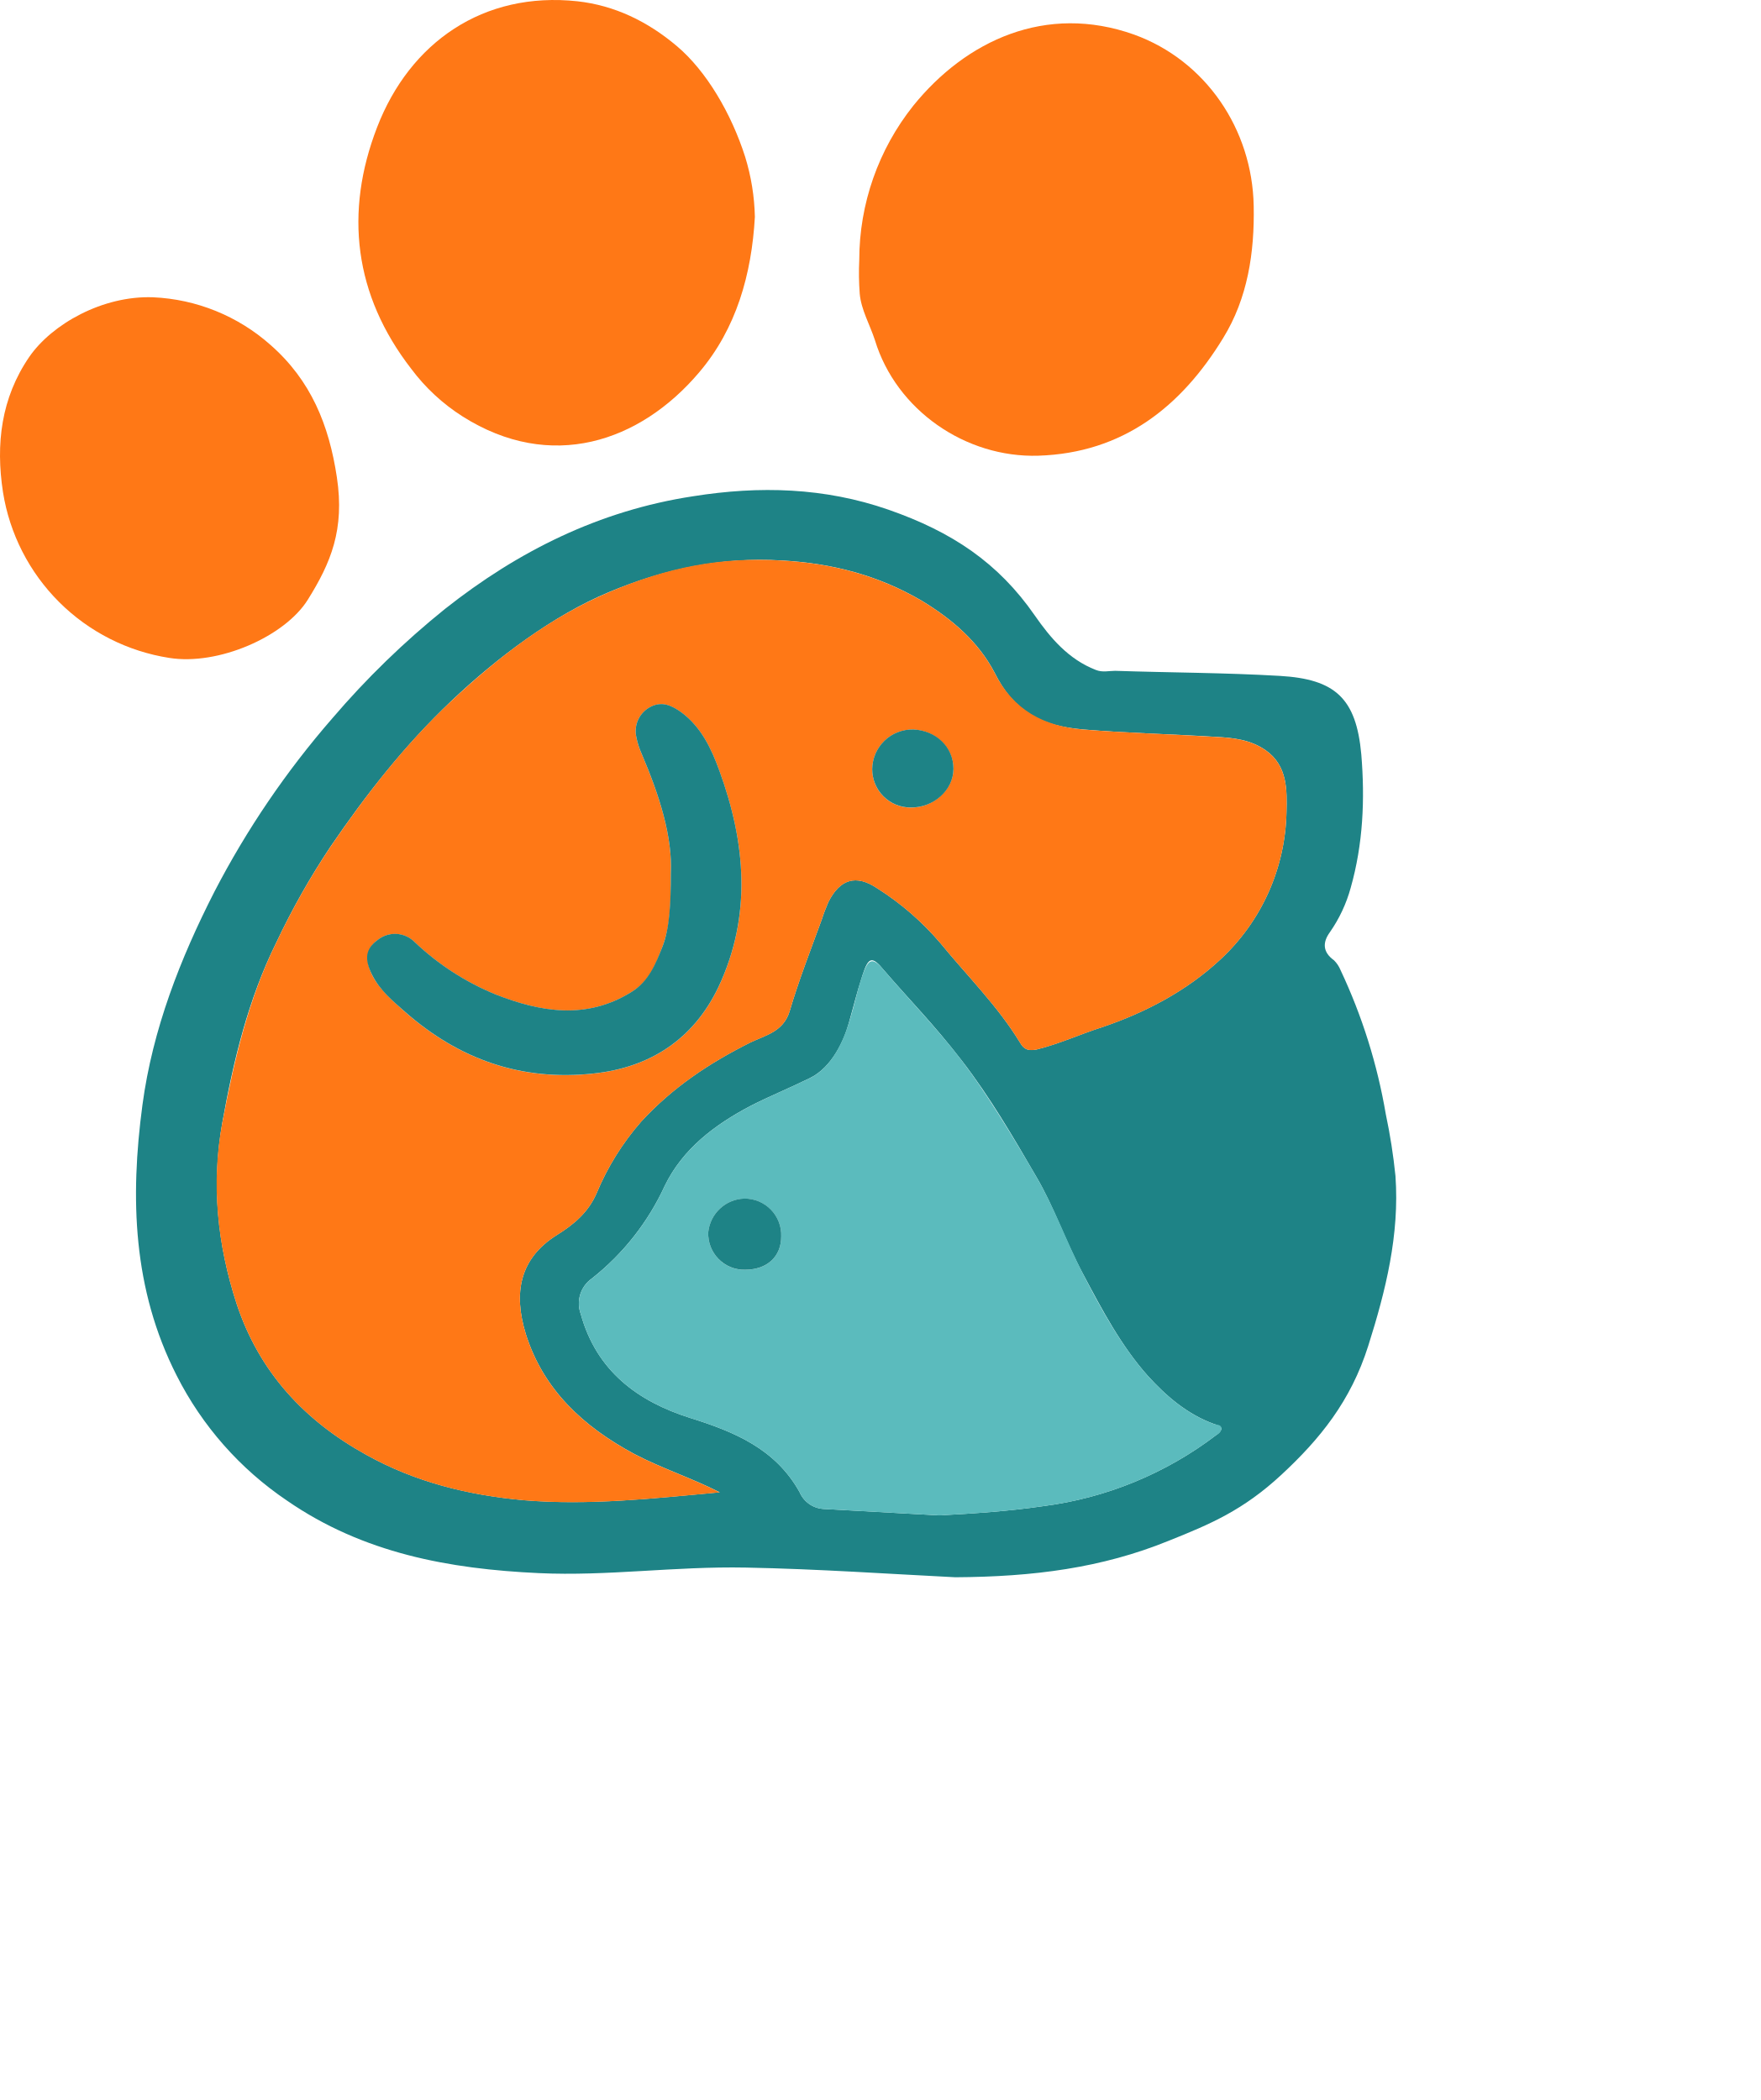
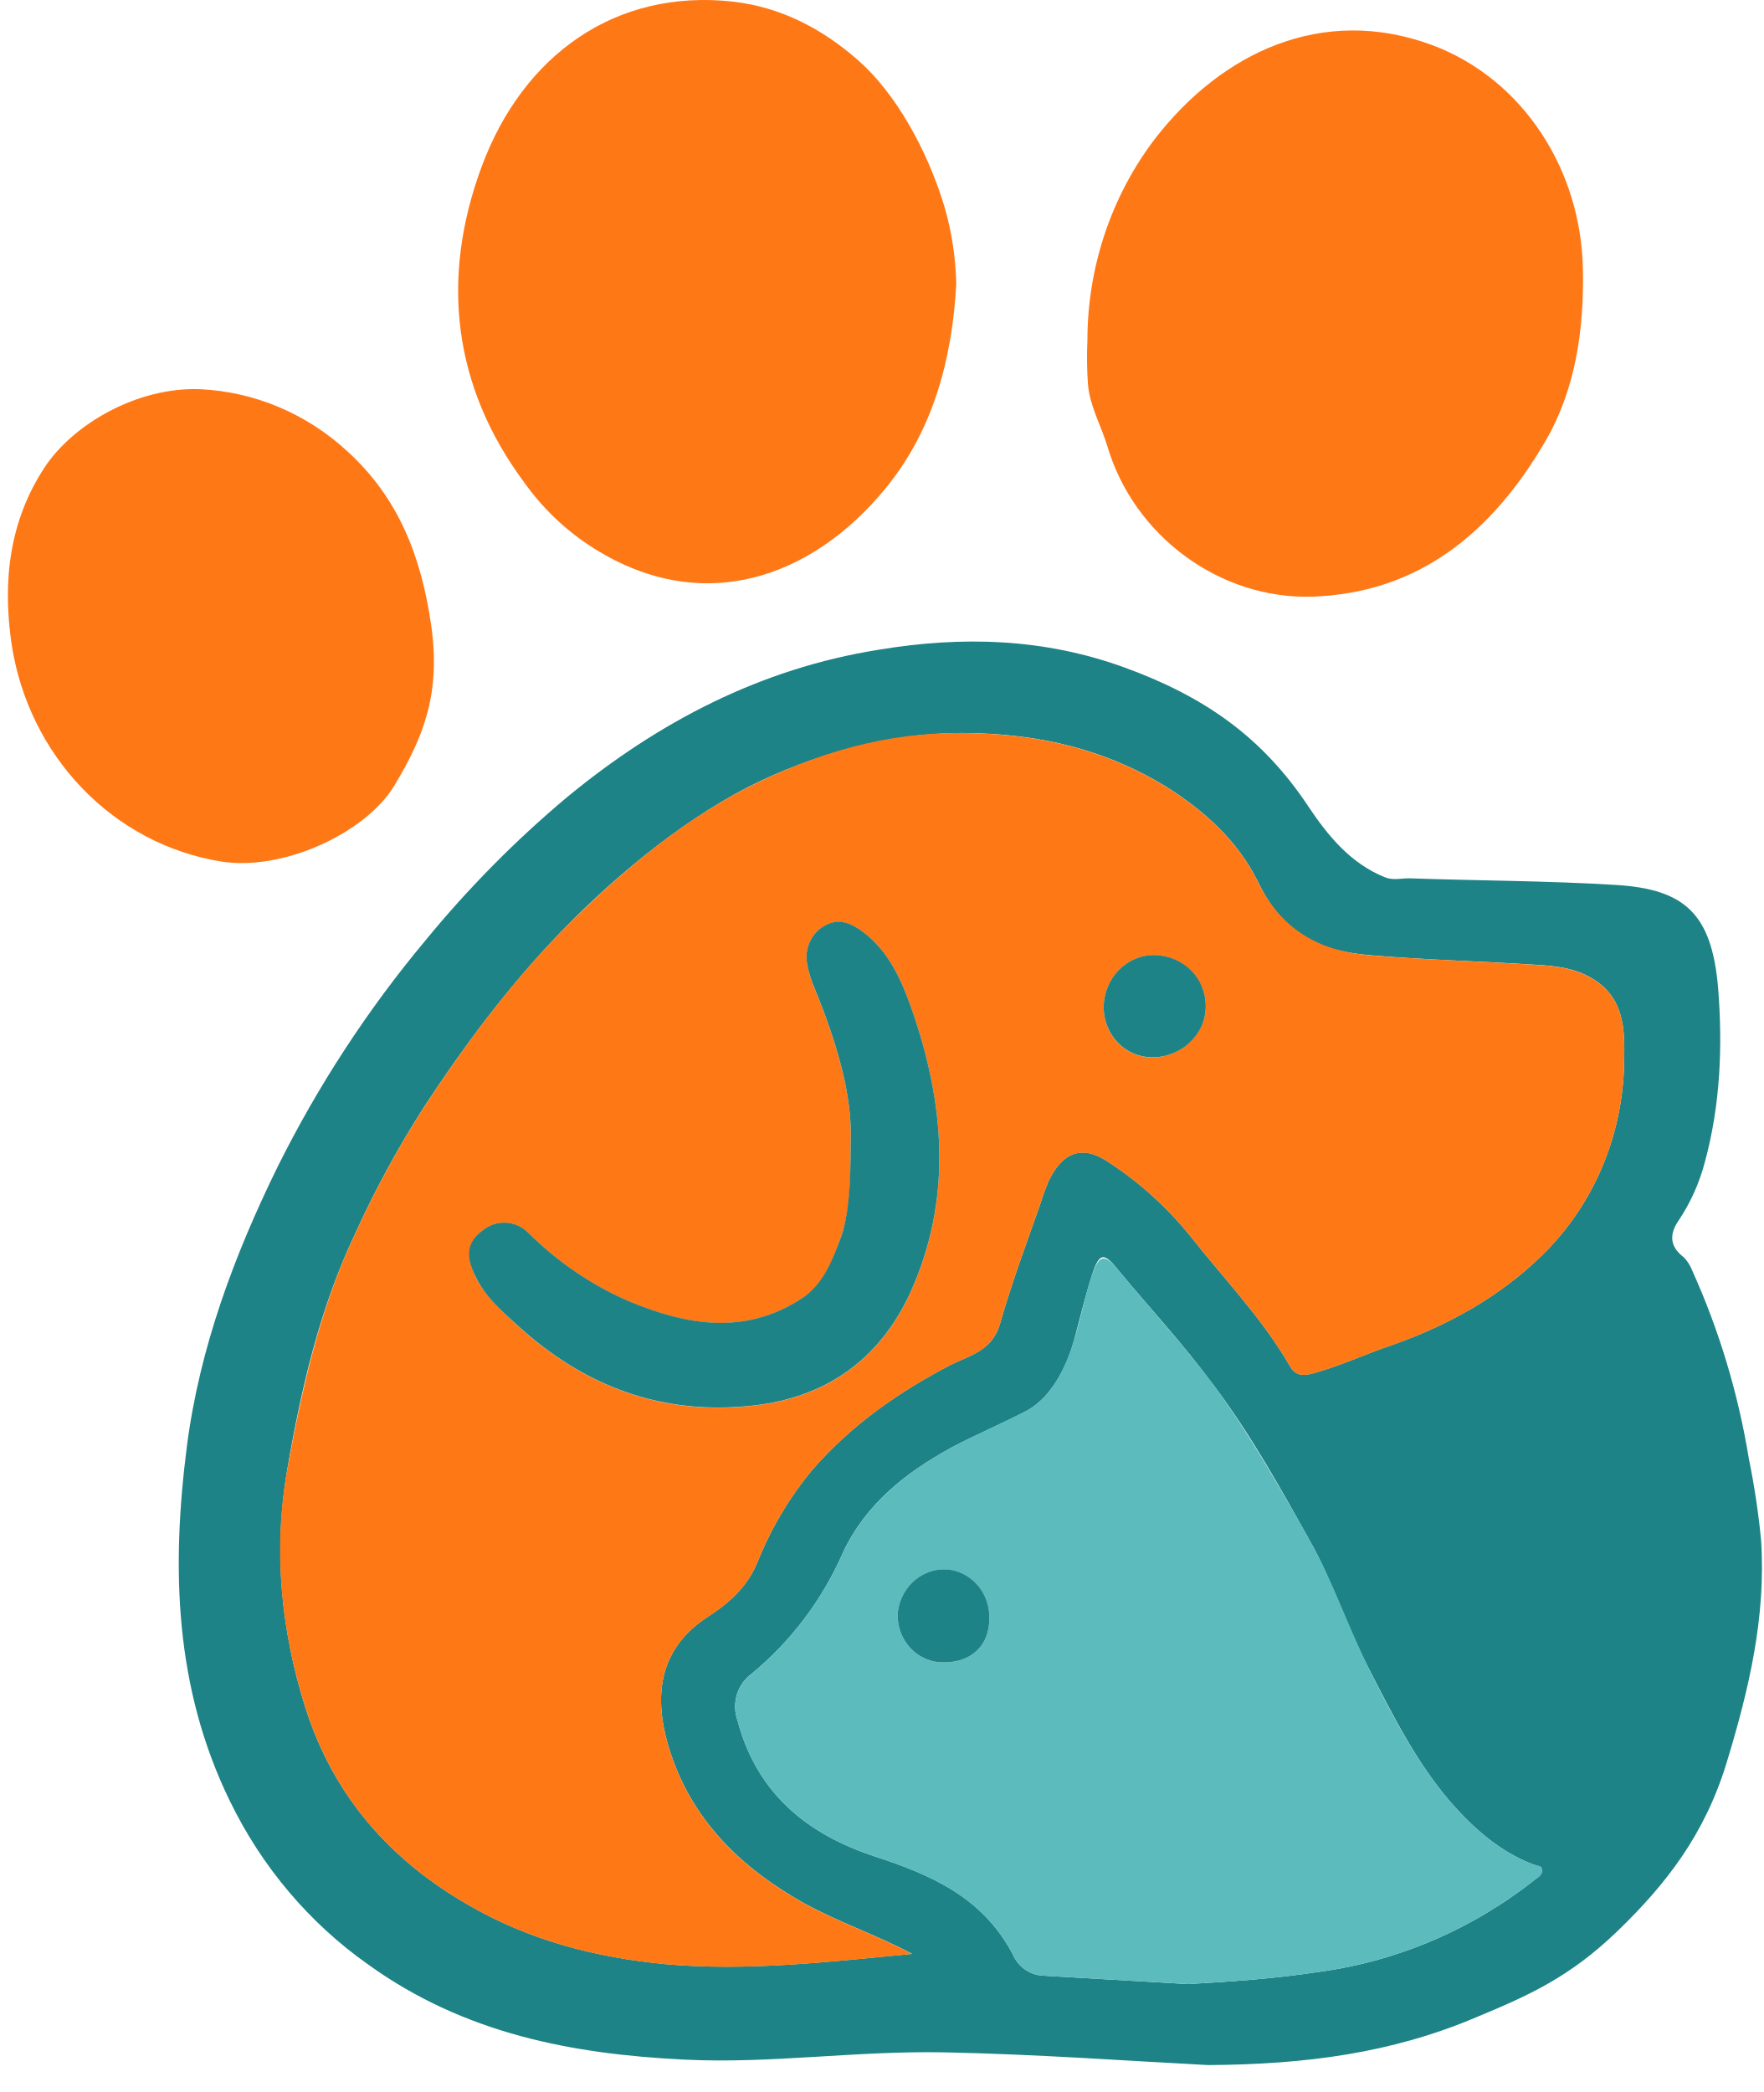
- <svg xmlns="http://www.w3.org/2000/svg" width="88" height="105" viewBox="0 0 88 105" fill="none">
-   <path d="M47.756 78.863C44.524 78.702 40.899 78.448 37.297 78.379C33.696 78.309 30.394 78.817 26.931 78.656C22.452 78.448 18.157 77.663 14.348 75.031C12.004 73.45 10.105 71.296 8.83 68.774C6.636 64.456 6.498 59.908 7.121 55.244C7.629 51.458 9.014 47.925 10.723 44.577C12.334 41.468 14.311 38.561 16.61 35.919C18.314 33.924 20.2 32.092 22.244 30.447C25.892 27.561 29.955 25.529 34.642 24.814C37.967 24.283 41.222 24.375 44.409 25.483C47.595 26.592 49.904 28.139 51.727 30.771C52.513 31.902 53.413 32.964 54.775 33.495C55.121 33.633 55.422 33.541 55.745 33.541C58.492 33.633 61.24 33.633 63.987 33.795C66.735 33.957 67.797 34.903 68.051 37.72C68.236 39.96 68.143 42.199 67.52 44.393C67.303 45.185 66.951 45.935 66.481 46.609C66.112 47.117 66.112 47.602 66.689 48.017C66.828 48.156 66.938 48.321 67.012 48.502C68.09 50.789 68.851 53.213 69.275 55.706C69.492 56.727 69.654 57.76 69.759 58.8C69.967 61.732 69.275 64.525 68.397 67.296C67.52 70.067 65.973 71.96 64.057 73.738C62.14 75.516 60.501 76.208 58.423 77.039C55.075 78.402 51.658 78.84 47.756 78.863ZM35.981 74.615C34.573 73.899 33.072 73.415 31.71 72.699C29.17 71.337 27.162 69.49 26.284 66.696C25.661 64.664 25.961 62.932 27.831 61.755C28.686 61.224 29.401 60.624 29.817 59.677C30.362 58.362 31.118 57.146 32.056 56.075C33.626 54.367 35.473 53.143 37.505 52.127C38.267 51.758 39.145 51.596 39.468 50.58C39.929 49.01 40.53 47.486 41.084 45.963C41.176 45.663 41.292 45.385 41.407 45.108C41.984 43.954 42.792 43.7 43.855 44.416C45.042 45.166 46.108 46.093 47.017 47.163C48.357 48.803 49.88 50.303 50.989 52.127C51.197 52.497 51.427 52.543 51.82 52.474C52.951 52.196 53.99 51.712 55.075 51.365C57.269 50.626 59.324 49.541 61.009 47.971C62.026 47.028 62.842 45.89 63.41 44.625C63.977 43.359 64.283 41.993 64.311 40.606C64.334 39.521 64.38 38.297 63.272 37.512C62.51 36.981 61.656 36.889 60.778 36.843C58.562 36.704 56.345 36.658 54.152 36.473C51.958 36.289 50.666 35.527 49.719 33.633C48.911 32.087 47.595 30.955 46.071 30.032C43.901 28.762 41.592 28.162 39.075 28.023C36.028 27.838 33.165 28.462 30.417 29.616C27.67 30.771 24.876 32.849 22.544 35.065C20.212 37.281 18.296 39.729 16.518 42.338C15.502 43.862 14.599 45.46 13.817 47.117C12.408 49.957 11.669 53.028 11.115 56.121C10.561 59.215 10.861 62.217 11.831 65.195C12.962 68.612 15.225 71.036 18.319 72.745C20.766 74.107 23.398 74.754 26.169 75.008C29.447 75.285 32.703 74.915 35.981 74.615ZM46.948 75.769C48.68 75.677 50.411 75.562 52.143 75.308C55.291 74.904 58.278 73.678 60.801 71.752C60.917 71.683 61.055 71.544 61.055 71.429C61.055 71.314 60.824 71.244 60.686 71.198C59.347 70.713 58.285 69.79 57.384 68.797C56.045 67.296 55.098 65.495 54.152 63.717C53.205 61.94 52.72 60.393 51.797 58.823C50.642 56.837 49.488 54.852 48.08 53.028C46.671 51.204 45.494 50.026 44.201 48.525C43.6 47.787 43.416 47.833 43.116 48.756C42.816 49.68 42.654 50.372 42.423 51.181C42.192 51.989 41.615 53.351 40.484 53.905C39.352 54.459 38.475 54.805 37.528 55.29C35.727 56.237 34.134 57.438 33.234 59.285C32.404 61.099 31.153 62.69 29.586 63.925C29.31 64.119 29.106 64.398 29.006 64.72C28.905 65.041 28.915 65.387 29.032 65.703C29.817 68.543 31.872 70.067 34.504 70.898C36.72 71.591 38.775 72.445 39.976 74.615C40.077 74.848 40.24 75.049 40.448 75.196C40.656 75.343 40.9 75.429 41.153 75.446L46.948 75.769Z" fill="#1E8386" />
-   <path d="M37.736 10.846C37.575 13.709 36.813 16.433 34.943 18.627C31.987 22.113 27.531 23.614 23.121 20.82C22.13 20.19 21.261 19.384 20.558 18.442C17.696 14.748 17.211 10.615 18.85 6.367C20.489 2.119 24.16 -0.444 28.87 0.064C30.717 0.272 32.357 1.057 33.834 2.303C35.312 3.55 36.559 5.674 37.251 7.845C37.551 8.818 37.714 9.828 37.736 10.846Z" fill="#FF7816" />
-   <path d="M42.954 12.996C42.957 10.194 43.91 7.476 45.656 5.284C48.288 2.029 52.282 0.159 56.692 1.729C60.27 3.022 62.602 6.462 62.672 10.294C62.718 12.626 62.371 14.912 61.148 16.898C59.047 20.338 56.138 22.647 51.912 22.785C48.264 22.901 44.801 20.5 43.739 17.013C43.485 16.228 43.047 15.489 42.977 14.681C42.935 14.12 42.927 13.558 42.954 12.996Z" fill="#FF7816" />
-   <path d="M7.652 14.864C9.822 14.96 11.893 15.8 13.517 17.242C15.548 19.02 16.449 21.259 16.841 23.868C17.234 26.477 16.541 28.139 15.387 29.986C14.232 31.834 10.908 33.288 8.46 32.895C6.376 32.57 4.449 31.593 2.956 30.103C1.463 28.614 0.48 26.69 0.149 24.607C-0.221 22.206 0.056 19.897 1.465 17.842C2.596 16.203 5.136 14.771 7.652 14.864Z" fill="#FF7816" />
-   <path d="M35.982 74.619C32.703 74.919 29.448 75.289 26.169 75.012C23.398 74.758 20.767 74.111 18.319 72.749C15.225 71.04 12.963 68.616 11.831 65.199C10.862 62.221 10.538 59.173 11.116 56.125C11.693 53.078 12.409 49.961 13.817 47.121C14.599 45.464 15.502 43.866 16.518 42.342C18.296 39.733 20.235 37.239 22.544 35.069C24.853 32.899 27.439 30.89 30.417 29.62C33.396 28.35 36.028 27.842 39.075 28.027C41.592 28.166 43.901 28.766 46.071 30.036C47.595 30.959 48.911 32.09 49.719 33.637C50.666 35.531 52.213 36.316 54.152 36.477C56.092 36.639 58.562 36.708 60.778 36.847C61.656 36.893 62.51 36.985 63.272 37.516C64.38 38.301 64.334 39.525 64.311 40.61C64.284 41.997 63.977 43.363 63.41 44.629C62.843 45.894 62.026 47.032 61.009 47.975C59.324 49.545 57.269 50.63 55.076 51.369C53.99 51.715 52.952 52.2 51.82 52.477C51.428 52.547 51.197 52.501 50.989 52.131C49.881 50.307 48.357 48.806 47.018 47.167C46.108 46.097 45.042 45.17 43.855 44.42C42.793 43.704 41.985 43.958 41.407 45.112C41.292 45.389 41.176 45.666 41.084 45.967C40.53 47.49 39.93 49.014 39.468 50.584C39.145 51.6 38.267 51.762 37.505 52.131C35.474 53.147 33.627 54.371 32.057 56.079C31.119 57.15 30.362 58.366 29.817 59.681C29.401 60.628 28.686 61.228 27.831 61.759C25.961 62.936 25.661 64.668 26.285 66.7C27.162 69.493 29.171 71.341 31.71 72.703C33.072 73.418 34.573 73.903 35.982 74.619ZM33.534 43.681C33.534 45.205 33.511 46.29 33.119 47.329C32.726 48.368 32.426 49.084 31.549 49.614C29.309 51 27.023 50.607 24.784 49.73C23.277 49.113 21.899 48.22 20.72 47.098C20.478 46.858 20.155 46.715 19.814 46.698C19.474 46.681 19.138 46.791 18.873 47.005C18.273 47.444 18.273 48.068 18.596 48.737C18.919 49.407 19.612 50.03 20.235 50.584C22.96 52.985 26.077 54.071 29.678 53.678C32.495 53.378 34.666 51.969 35.912 49.361C37.598 45.782 37.275 42.134 35.959 38.532C35.566 37.447 35.058 36.362 34.065 35.623C33.58 35.277 33.096 35.046 32.518 35.346C32.255 35.481 32.042 35.698 31.913 35.965C31.784 36.231 31.745 36.533 31.803 36.824C31.86 37.126 31.953 37.421 32.08 37.701C32.957 39.756 33.627 41.834 33.534 43.681ZM45.517 40.379C46.648 40.402 47.664 39.479 47.664 38.44C47.664 37.401 46.787 36.523 45.656 36.477C45.39 36.471 45.126 36.518 44.878 36.615C44.63 36.711 44.405 36.856 44.214 37.041C44.022 37.226 43.87 37.446 43.765 37.691C43.659 37.935 43.604 38.197 43.601 38.463C43.601 38.971 43.803 39.459 44.162 39.818C44.521 40.177 45.009 40.379 45.517 40.379Z" fill="#FF7816" />
-   <path d="M46.948 75.771L41.153 75.448C40.9 75.431 40.656 75.344 40.448 75.198C40.24 75.051 40.077 74.85 39.976 74.617C38.775 72.447 36.72 71.592 34.504 70.9C31.872 70.068 29.817 68.545 29.032 65.705C28.915 65.389 28.905 65.043 29.006 64.721C29.106 64.4 29.31 64.12 29.586 63.927C31.153 62.692 32.404 61.101 33.234 59.286C34.134 57.439 35.727 56.239 37.528 55.292C38.475 54.807 39.491 54.392 40.484 53.907C41.476 53.422 42.077 52.29 42.423 51.182C42.769 50.074 42.839 49.543 43.116 48.758C43.393 47.973 43.601 47.788 44.201 48.527C45.494 50.028 46.879 51.459 48.08 53.029C49.28 54.599 50.642 56.839 51.797 58.824C52.72 60.394 53.321 62.103 54.152 63.719C54.983 65.335 56.045 67.298 57.384 68.799C58.285 69.791 59.347 70.715 60.686 71.2C60.824 71.246 61.078 71.223 61.055 71.431C61.032 71.638 60.917 71.685 60.801 71.754C58.278 73.68 55.292 74.906 52.143 75.309C50.412 75.563 48.68 75.679 46.948 75.771ZM37.251 63.488C38.336 63.488 39.052 62.842 39.052 61.826C39.062 61.579 39.021 61.332 38.932 61.101C38.843 60.87 38.708 60.66 38.535 60.483C38.362 60.306 38.155 60.166 37.927 60.071C37.698 59.976 37.453 59.929 37.205 59.933C36.752 59.947 36.319 60.126 35.987 60.436C35.656 60.746 35.449 61.166 35.404 61.618C35.395 61.864 35.436 62.11 35.525 62.34C35.614 62.569 35.749 62.778 35.922 62.953C36.096 63.129 36.303 63.267 36.531 63.359C36.76 63.451 37.005 63.495 37.251 63.488Z" fill="#5BBBBD" />
-   <path d="M33.534 43.677C33.627 41.83 32.957 39.752 32.08 37.697C31.953 37.416 31.86 37.122 31.803 36.819C31.745 36.529 31.784 36.227 31.913 35.961C32.042 35.694 32.255 35.477 32.518 35.342C33.096 35.042 33.581 35.273 34.065 35.619C35.058 36.358 35.566 37.443 35.959 38.528C37.275 42.13 37.598 45.778 35.912 49.356C34.666 51.965 32.495 53.374 29.679 53.674C26.077 54.066 22.96 52.981 20.235 50.58C19.612 50.026 18.989 49.518 18.596 48.733C18.204 47.948 18.273 47.44 18.873 47.001C19.139 46.786 19.474 46.677 19.814 46.694C20.155 46.711 20.478 46.853 20.72 47.094C21.899 48.216 23.277 49.109 24.784 49.726C27.023 50.603 29.309 50.996 31.549 49.61C32.426 49.079 32.772 48.202 33.119 47.325C33.465 46.447 33.534 45.2 33.534 43.677Z" fill="#1E8386" />
-   <path d="M45.517 40.375C45.009 40.375 44.521 40.173 44.162 39.814C43.803 39.454 43.601 38.967 43.601 38.459C43.604 38.193 43.659 37.931 43.764 37.686C43.87 37.442 44.022 37.221 44.213 37.037C44.404 36.852 44.63 36.707 44.878 36.611C45.125 36.514 45.39 36.467 45.655 36.473C46.787 36.519 47.664 37.35 47.664 38.436C47.664 39.521 46.648 40.398 45.517 40.375Z" fill="#1E8386" />
-   <path d="M37.252 63.485C37.005 63.492 36.76 63.448 36.532 63.356C36.303 63.264 36.096 63.126 35.923 62.951C35.749 62.775 35.614 62.566 35.525 62.337C35.436 62.107 35.395 61.861 35.404 61.615C35.449 61.164 35.656 60.744 35.988 60.434C36.319 60.123 36.752 59.944 37.205 59.93C37.453 59.926 37.698 59.974 37.927 60.068C38.156 60.163 38.362 60.303 38.535 60.48C38.708 60.657 38.843 60.867 38.932 61.098C39.021 61.329 39.062 61.576 39.052 61.823C39.052 62.839 38.337 63.485 37.252 63.485Z" fill="#1E8386" />
+ <svg xmlns="http://www.w3.org/2000/svg" width="59" height="70" viewBox="0 0 59 70" fill="none">
+   <path d="M40.422 69.099C37.705 68.957 34.656 68.735 31.628 68.674C28.599 68.614 25.823 69.059 22.91 68.917C19.144 68.735 15.533 68.047 12.329 65.741C10.359 64.356 8.761 62.469 7.689 60.259C5.845 56.476 5.728 52.491 6.252 48.404C6.679 45.087 7.844 41.992 9.281 39.058C10.636 36.334 12.298 33.787 14.232 31.472C15.664 29.724 17.25 28.119 18.969 26.678C22.037 24.149 25.454 22.369 29.395 21.742C32.191 21.276 34.928 21.357 37.607 22.328C40.287 23.299 42.228 24.655 43.762 26.961C44.422 27.952 45.179 28.883 46.325 29.348C46.616 29.469 46.868 29.389 47.14 29.389C49.45 29.469 51.761 29.469 54.071 29.611C56.382 29.753 57.275 30.582 57.488 33.05C57.644 35.012 57.566 36.975 57.042 38.896C56.859 39.591 56.563 40.248 56.168 40.838C55.857 41.283 55.857 41.708 56.343 42.072C56.46 42.194 56.552 42.338 56.615 42.497C57.521 44.501 58.161 46.625 58.517 48.809C58.7 49.704 58.837 50.609 58.925 51.52C59.1 54.089 58.517 56.537 57.779 58.964C57.042 61.392 55.741 63.05 54.13 64.608C52.518 66.166 51.14 66.773 49.392 67.501C46.577 68.695 43.704 69.079 40.422 69.099ZM30.521 65.377C29.337 64.75 28.075 64.325 26.929 63.698C24.794 62.504 23.104 60.886 22.367 58.438C21.842 56.658 22.095 55.141 23.667 54.109C24.386 53.644 24.988 53.118 25.337 52.288C25.796 51.136 26.432 50.07 27.22 49.133C28.541 47.636 30.094 46.563 31.802 45.673C32.443 45.35 33.181 45.208 33.453 44.318C33.841 42.942 34.346 41.607 34.812 40.272C34.889 40.009 34.986 39.766 35.083 39.523C35.569 38.512 36.248 38.289 37.141 38.917C38.14 39.574 39.036 40.386 39.801 41.324C40.927 42.76 42.209 44.075 43.141 45.673C43.315 45.997 43.51 46.037 43.84 45.977C44.791 45.734 45.665 45.309 46.577 45.006C48.422 44.358 50.149 43.408 51.567 42.032C52.422 41.206 53.108 40.209 53.586 39.1C54.062 37.991 54.32 36.794 54.343 35.579C54.362 34.628 54.401 33.556 53.469 32.868C52.829 32.403 52.11 32.322 51.373 32.281C49.509 32.16 47.645 32.12 45.8 31.958C43.956 31.796 42.869 31.128 42.073 29.469C41.393 28.114 40.287 27.123 39.005 26.314C37.18 25.201 35.239 24.675 33.123 24.554C30.56 24.392 28.152 24.938 25.842 25.95C23.532 26.961 21.182 28.782 19.221 30.724C17.261 32.666 15.649 34.81 14.154 37.096C13.3 38.432 12.54 39.831 11.883 41.283C10.698 43.772 10.077 46.462 9.611 49.173C9.145 51.884 9.397 54.514 10.213 57.123C11.164 60.117 13.067 62.241 15.668 63.738C17.727 64.932 19.94 65.498 22.27 65.721C25.026 65.964 27.764 65.64 30.521 65.377ZM39.743 66.388C41.199 66.308 42.655 66.206 44.111 65.984C46.759 65.63 49.27 64.556 51.392 62.868C51.489 62.808 51.606 62.686 51.606 62.585C51.606 62.484 51.411 62.423 51.295 62.383C50.169 61.958 49.276 61.149 48.519 60.279C47.392 58.964 46.596 57.386 45.8 55.828C45.005 54.271 44.597 52.916 43.82 51.54C42.849 49.8 41.879 48.06 40.694 46.462C39.51 44.864 38.52 43.832 37.433 42.517C36.928 41.87 36.773 41.911 36.52 42.72C36.268 43.529 36.132 44.136 35.938 44.844C35.743 45.552 35.258 46.745 34.307 47.231C33.355 47.717 32.618 48.02 31.822 48.445C30.307 49.274 28.968 50.326 28.21 51.944C27.513 53.535 26.461 54.928 25.143 56.011C24.911 56.18 24.739 56.425 24.655 56.707C24.571 56.989 24.578 57.291 24.677 57.568C25.337 60.056 27.065 61.392 29.278 62.12C31.142 62.727 32.87 63.475 33.88 65.377C33.965 65.581 34.102 65.757 34.277 65.886C34.451 66.014 34.657 66.09 34.87 66.105L39.743 66.388Z" fill="#1E8386" />
+   <path d="M31.997 9.503C31.861 12.012 31.22 14.399 29.647 16.32C27.162 19.375 23.415 20.69 19.707 18.242C18.873 17.69 18.143 16.984 17.552 16.159C15.144 12.922 14.737 9.301 16.115 5.579C17.494 1.856 20.581 -0.389 24.541 0.056C26.094 0.238 27.473 0.926 28.715 2.018C29.958 3.111 31.006 4.972 31.589 6.873C31.841 7.726 31.978 8.611 31.997 9.503Z" fill="#FF7816" />
+   <path d="M36.385 11.386C36.387 8.931 37.188 6.55 38.656 4.63C40.869 1.777 44.228 0.139 47.936 1.514C50.946 2.647 52.907 5.661 52.965 9.019C53.004 11.063 52.712 13.065 51.684 14.805C49.917 17.819 47.471 19.842 43.917 19.964C40.85 20.065 37.938 17.961 37.045 14.906C36.831 14.219 36.462 13.571 36.404 12.863C36.368 12.372 36.362 11.879 36.385 11.386Z" fill="#FF7816" />
+   <path d="M6.699 13.023C8.523 13.108 10.265 13.844 11.63 15.107C13.339 16.665 14.096 18.627 14.426 20.913C14.756 23.199 14.174 24.655 13.203 26.274C12.232 27.892 9.436 29.166 7.378 28.823C5.626 28.538 4.006 27.681 2.75 26.376C1.494 25.071 0.668 23.385 0.389 21.56C0.078 19.456 0.311 17.433 1.496 15.633C2.447 14.197 4.583 12.942 6.699 13.023Z" fill="#FF7816" />
+   <path d="M30.521 65.381C27.764 65.644 25.027 65.968 22.27 65.725C19.94 65.502 17.727 64.936 15.669 63.742C13.067 62.245 11.165 60.121 10.213 57.127C9.398 54.518 9.126 51.847 9.611 49.177C10.097 46.507 10.698 43.776 11.883 41.288C12.54 39.836 13.3 38.436 14.154 37.1C15.649 34.814 17.28 32.629 19.222 30.728C21.163 28.826 23.338 27.066 25.842 25.953C28.347 24.841 30.56 24.396 33.123 24.558C35.239 24.679 37.181 25.205 39.005 26.318C40.287 27.127 41.394 28.118 42.073 29.473C42.869 31.132 44.17 31.82 45.801 31.962C47.432 32.103 49.509 32.164 51.373 32.285C52.111 32.326 52.829 32.407 53.47 32.872C54.402 33.56 54.363 34.632 54.343 35.583C54.32 36.798 54.063 37.995 53.586 39.104C53.109 40.213 52.422 41.21 51.567 42.036C50.15 43.412 48.422 44.362 46.577 45.01C45.665 45.313 44.791 45.738 43.84 45.981C43.51 46.041 43.316 46.001 43.141 45.677C42.209 44.079 40.928 42.764 39.801 41.328C39.037 40.39 38.14 39.578 37.142 38.921C36.249 38.294 35.569 38.516 35.084 39.528C34.987 39.77 34.889 40.013 34.812 40.276C34.346 41.611 33.841 42.946 33.453 44.322C33.181 45.212 32.443 45.354 31.803 45.677C30.094 46.567 28.541 47.64 27.221 49.136C26.432 50.074 25.796 51.14 25.337 52.292C24.988 53.122 24.386 53.648 23.668 54.113C22.095 55.145 21.843 56.662 22.367 58.442C23.105 60.89 24.794 62.508 26.929 63.702C28.075 64.329 29.337 64.754 30.521 65.381ZM28.463 38.273C28.463 39.608 28.444 40.559 28.114 41.469C27.784 42.38 27.531 43.007 26.794 43.472C24.91 44.686 22.988 44.342 21.105 43.573C19.838 43.033 18.679 42.251 17.688 41.267C17.484 41.057 17.213 40.932 16.926 40.917C16.64 40.902 16.358 40.998 16.135 41.186C15.63 41.571 15.63 42.117 15.902 42.703C16.174 43.29 16.756 43.836 17.28 44.322C19.571 46.426 22.192 47.377 25.221 47.033C27.59 46.77 29.415 45.536 30.463 43.25C31.88 40.114 31.608 36.918 30.502 33.762C30.172 32.811 29.745 31.86 28.91 31.213C28.502 30.91 28.094 30.707 27.609 30.97C27.387 31.089 27.208 31.279 27.1 31.513C26.991 31.746 26.959 32.01 27.007 32.265C27.055 32.53 27.133 32.788 27.24 33.034C27.978 34.834 28.541 36.655 28.463 38.273ZM38.539 35.38C39.491 35.401 40.345 34.592 40.345 33.681C40.345 32.771 39.607 32.002 38.656 31.962C38.433 31.956 38.21 31.997 38.002 32.082C37.794 32.167 37.604 32.294 37.443 32.456C37.283 32.617 37.154 32.811 37.066 33.025C36.977 33.239 36.931 33.468 36.928 33.701C36.928 34.147 37.098 34.574 37.4 34.889C37.702 35.203 38.112 35.38 38.539 35.38Z" fill="#FF7816" />
+   <path d="M39.743 66.389L34.87 66.106C34.657 66.091 34.452 66.015 34.277 65.886C34.102 65.758 33.965 65.582 33.88 65.377C32.87 63.476 31.142 62.727 29.279 62.121C27.065 61.392 25.337 60.057 24.677 57.569C24.579 57.292 24.571 56.989 24.655 56.707C24.739 56.425 24.911 56.181 25.143 56.011C26.461 54.929 27.513 53.535 28.211 51.945C28.968 50.327 30.308 49.275 31.822 48.445C32.618 48.021 33.472 47.656 34.307 47.232C35.142 46.807 35.647 45.816 35.938 44.844C36.229 43.873 36.287 43.408 36.52 42.72C36.753 42.033 36.928 41.871 37.433 42.518C38.52 43.833 39.685 45.087 40.694 46.463C41.704 47.839 42.849 49.801 43.82 51.541C44.597 52.916 45.102 54.413 45.801 55.829C46.5 57.245 47.393 58.965 48.519 60.28C49.276 61.15 50.169 61.959 51.295 62.384C51.411 62.424 51.625 62.404 51.606 62.586C51.586 62.768 51.489 62.808 51.392 62.869C49.27 64.556 46.759 65.631 44.111 65.984C42.655 66.207 41.199 66.308 39.743 66.389ZM31.589 55.627C32.501 55.627 33.103 55.06 33.103 54.17C33.111 53.954 33.077 53.738 33.002 53.535C32.927 53.333 32.814 53.149 32.668 52.993C32.523 52.838 32.349 52.716 32.157 52.633C31.965 52.55 31.758 52.509 31.55 52.511C31.169 52.524 30.805 52.681 30.526 52.953C30.247 53.225 30.073 53.593 30.036 53.988C30.028 54.204 30.062 54.419 30.137 54.62C30.212 54.822 30.326 55.005 30.471 55.158C30.617 55.312 30.791 55.433 30.983 55.513C31.176 55.594 31.382 55.633 31.589 55.627Z" fill="#5BBBBD" />
+   <path d="M28.463 38.268C28.541 36.65 27.978 34.829 27.24 33.029C27.133 32.783 27.055 32.525 27.007 32.26C26.959 32.005 26.991 31.741 27.1 31.508C27.208 31.274 27.387 31.084 27.609 30.965C28.094 30.702 28.502 30.904 28.91 31.208C29.745 31.855 30.172 32.806 30.502 33.757C31.608 36.913 31.88 40.109 30.463 43.245C29.415 45.531 27.59 46.764 25.221 47.028C22.192 47.371 19.571 46.421 17.28 44.317C16.756 43.831 16.232 43.386 15.902 42.698C15.572 42.011 15.63 41.566 16.135 41.181C16.358 40.993 16.64 40.897 16.926 40.912C17.213 40.927 17.484 41.052 17.688 41.262C18.679 42.245 19.838 43.028 21.105 43.568C22.988 44.337 24.91 44.681 26.794 43.467C27.531 43.002 27.823 42.233 28.114 41.464C28.405 40.696 28.463 39.603 28.463 38.268Z" fill="#1E8386" />
+   <path d="M38.539 35.376C38.112 35.376 37.702 35.199 37.4 34.885C37.098 34.57 36.928 34.143 36.928 33.697C36.931 33.464 36.977 33.234 37.066 33.02C37.154 32.807 37.282 32.613 37.443 32.451C37.604 32.29 37.794 32.163 38.002 32.078C38.21 31.993 38.432 31.952 38.656 31.957C39.607 31.998 40.345 32.726 40.345 33.677C40.345 34.628 39.491 35.397 38.539 35.376Z" fill="#1E8386" />
+   <path d="M31.589 55.625C31.382 55.631 31.176 55.592 30.984 55.512C30.791 55.431 30.617 55.31 30.472 55.157C30.326 55.003 30.212 54.82 30.137 54.619C30.062 54.417 30.028 54.202 30.036 53.987C30.073 53.591 30.248 53.223 30.526 52.951C30.805 52.68 31.169 52.523 31.55 52.51C31.758 52.507 31.965 52.548 32.157 52.631C32.349 52.714 32.523 52.837 32.669 52.992C32.814 53.147 32.927 53.331 33.002 53.534C33.077 53.736 33.111 53.952 33.103 54.169C33.103 55.059 32.502 55.625 31.589 55.625Z" fill="#1E8386" />
</svg>
